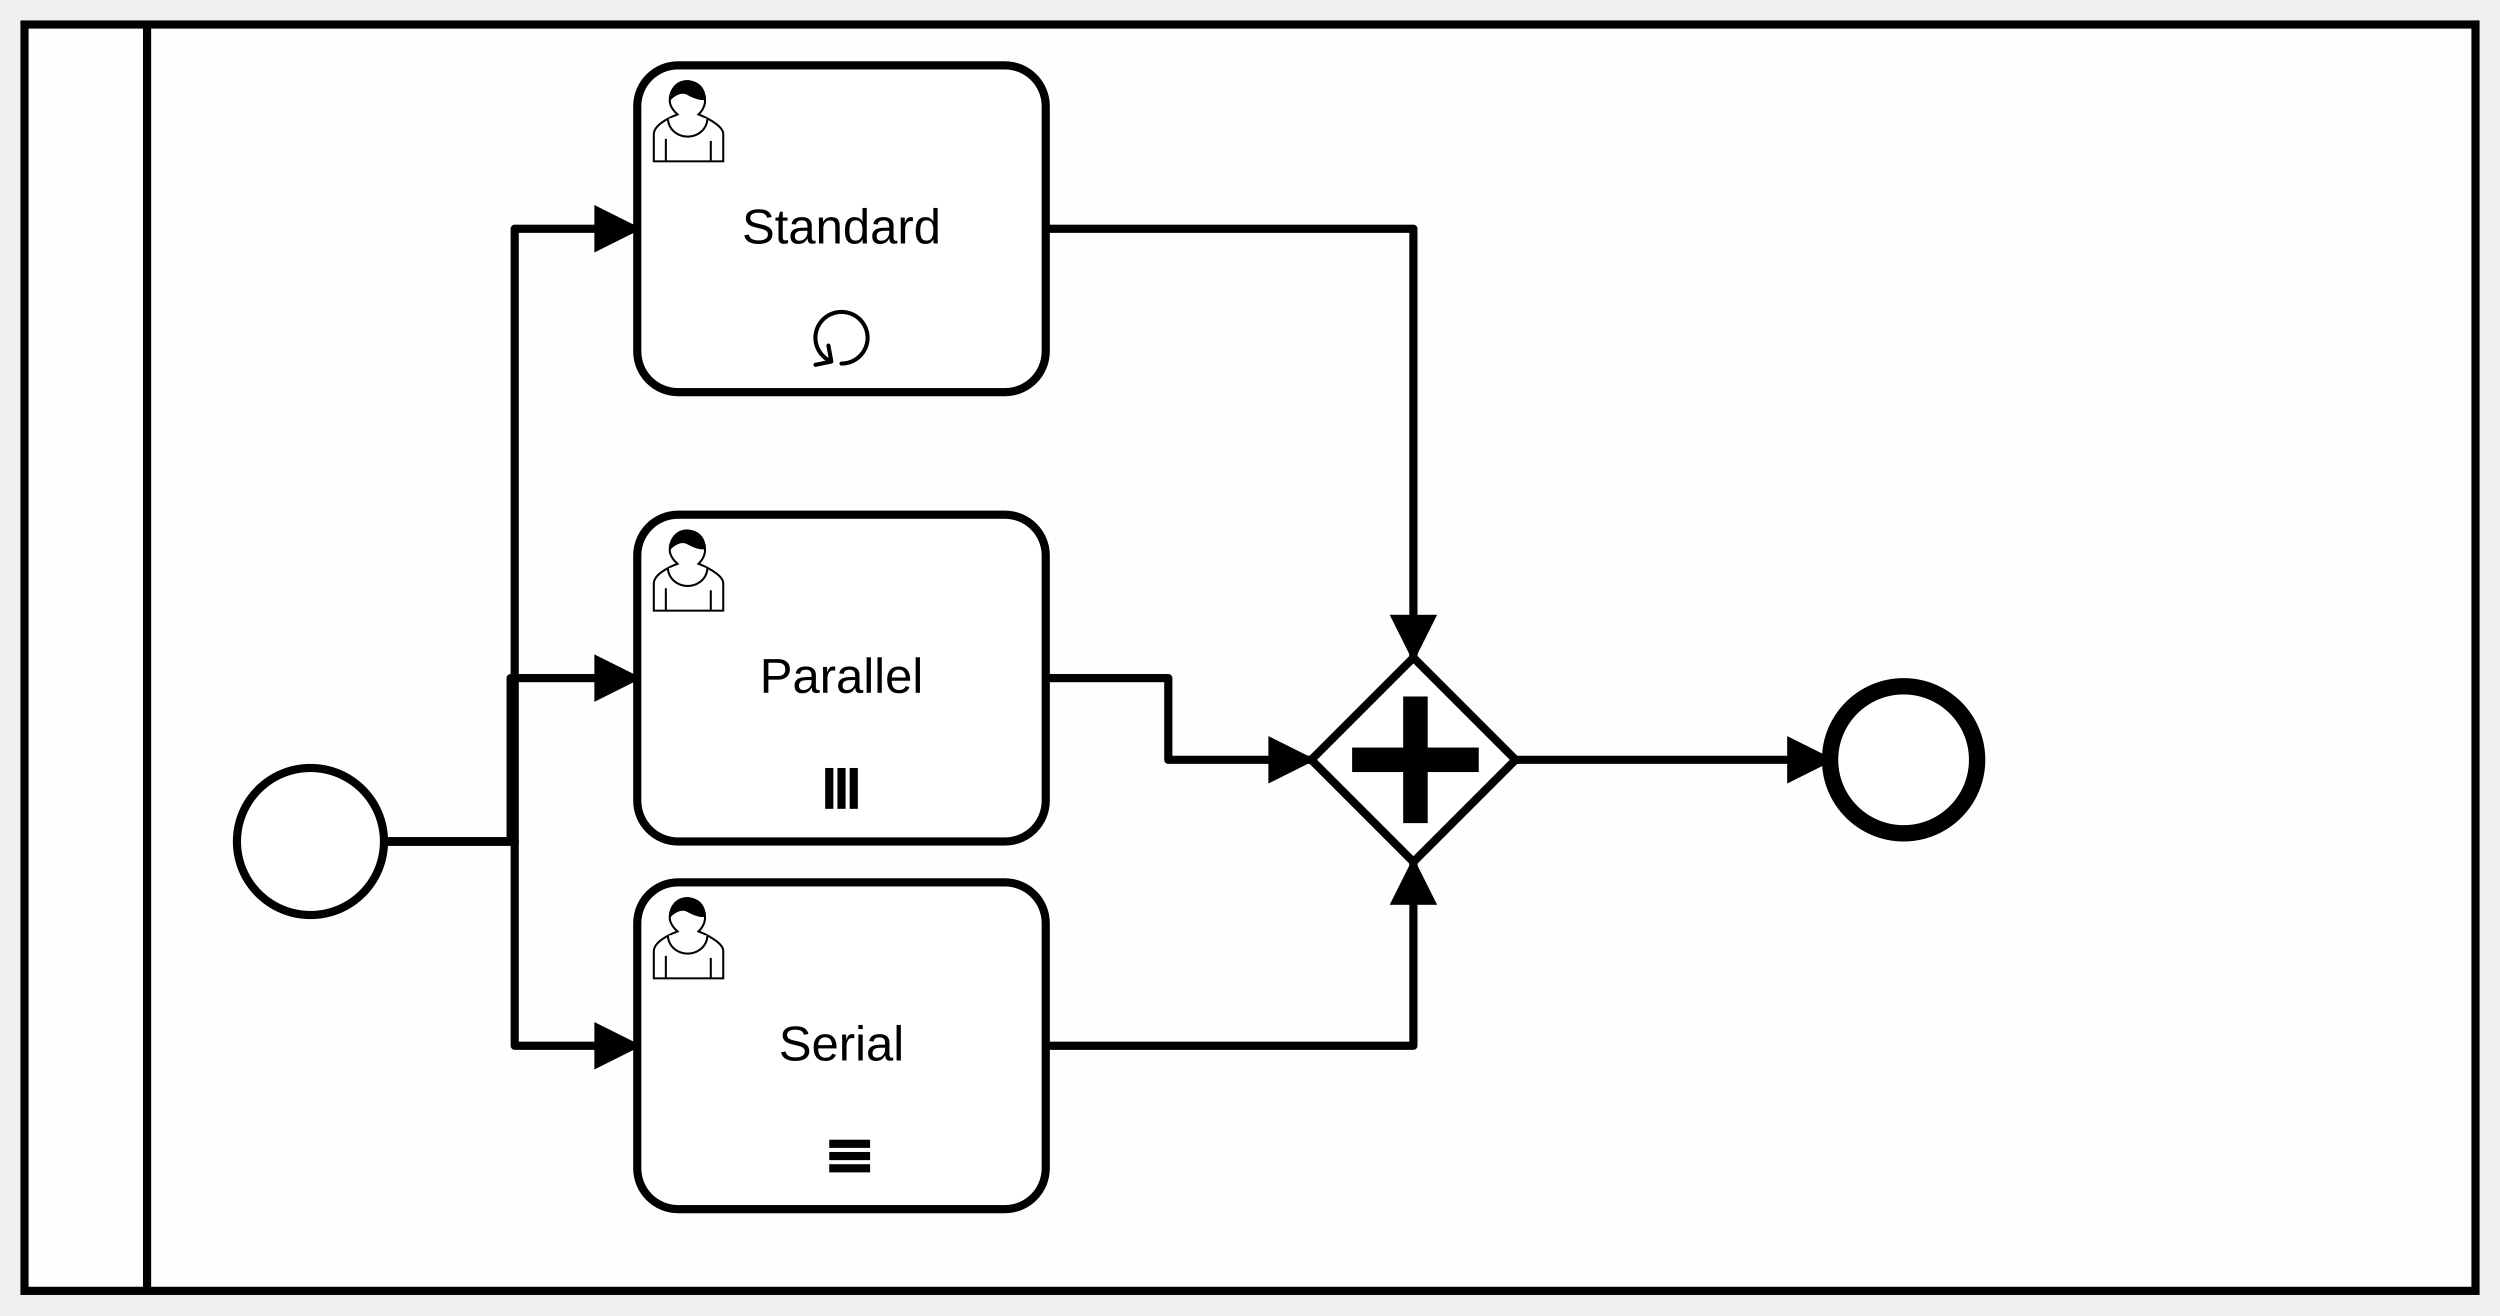
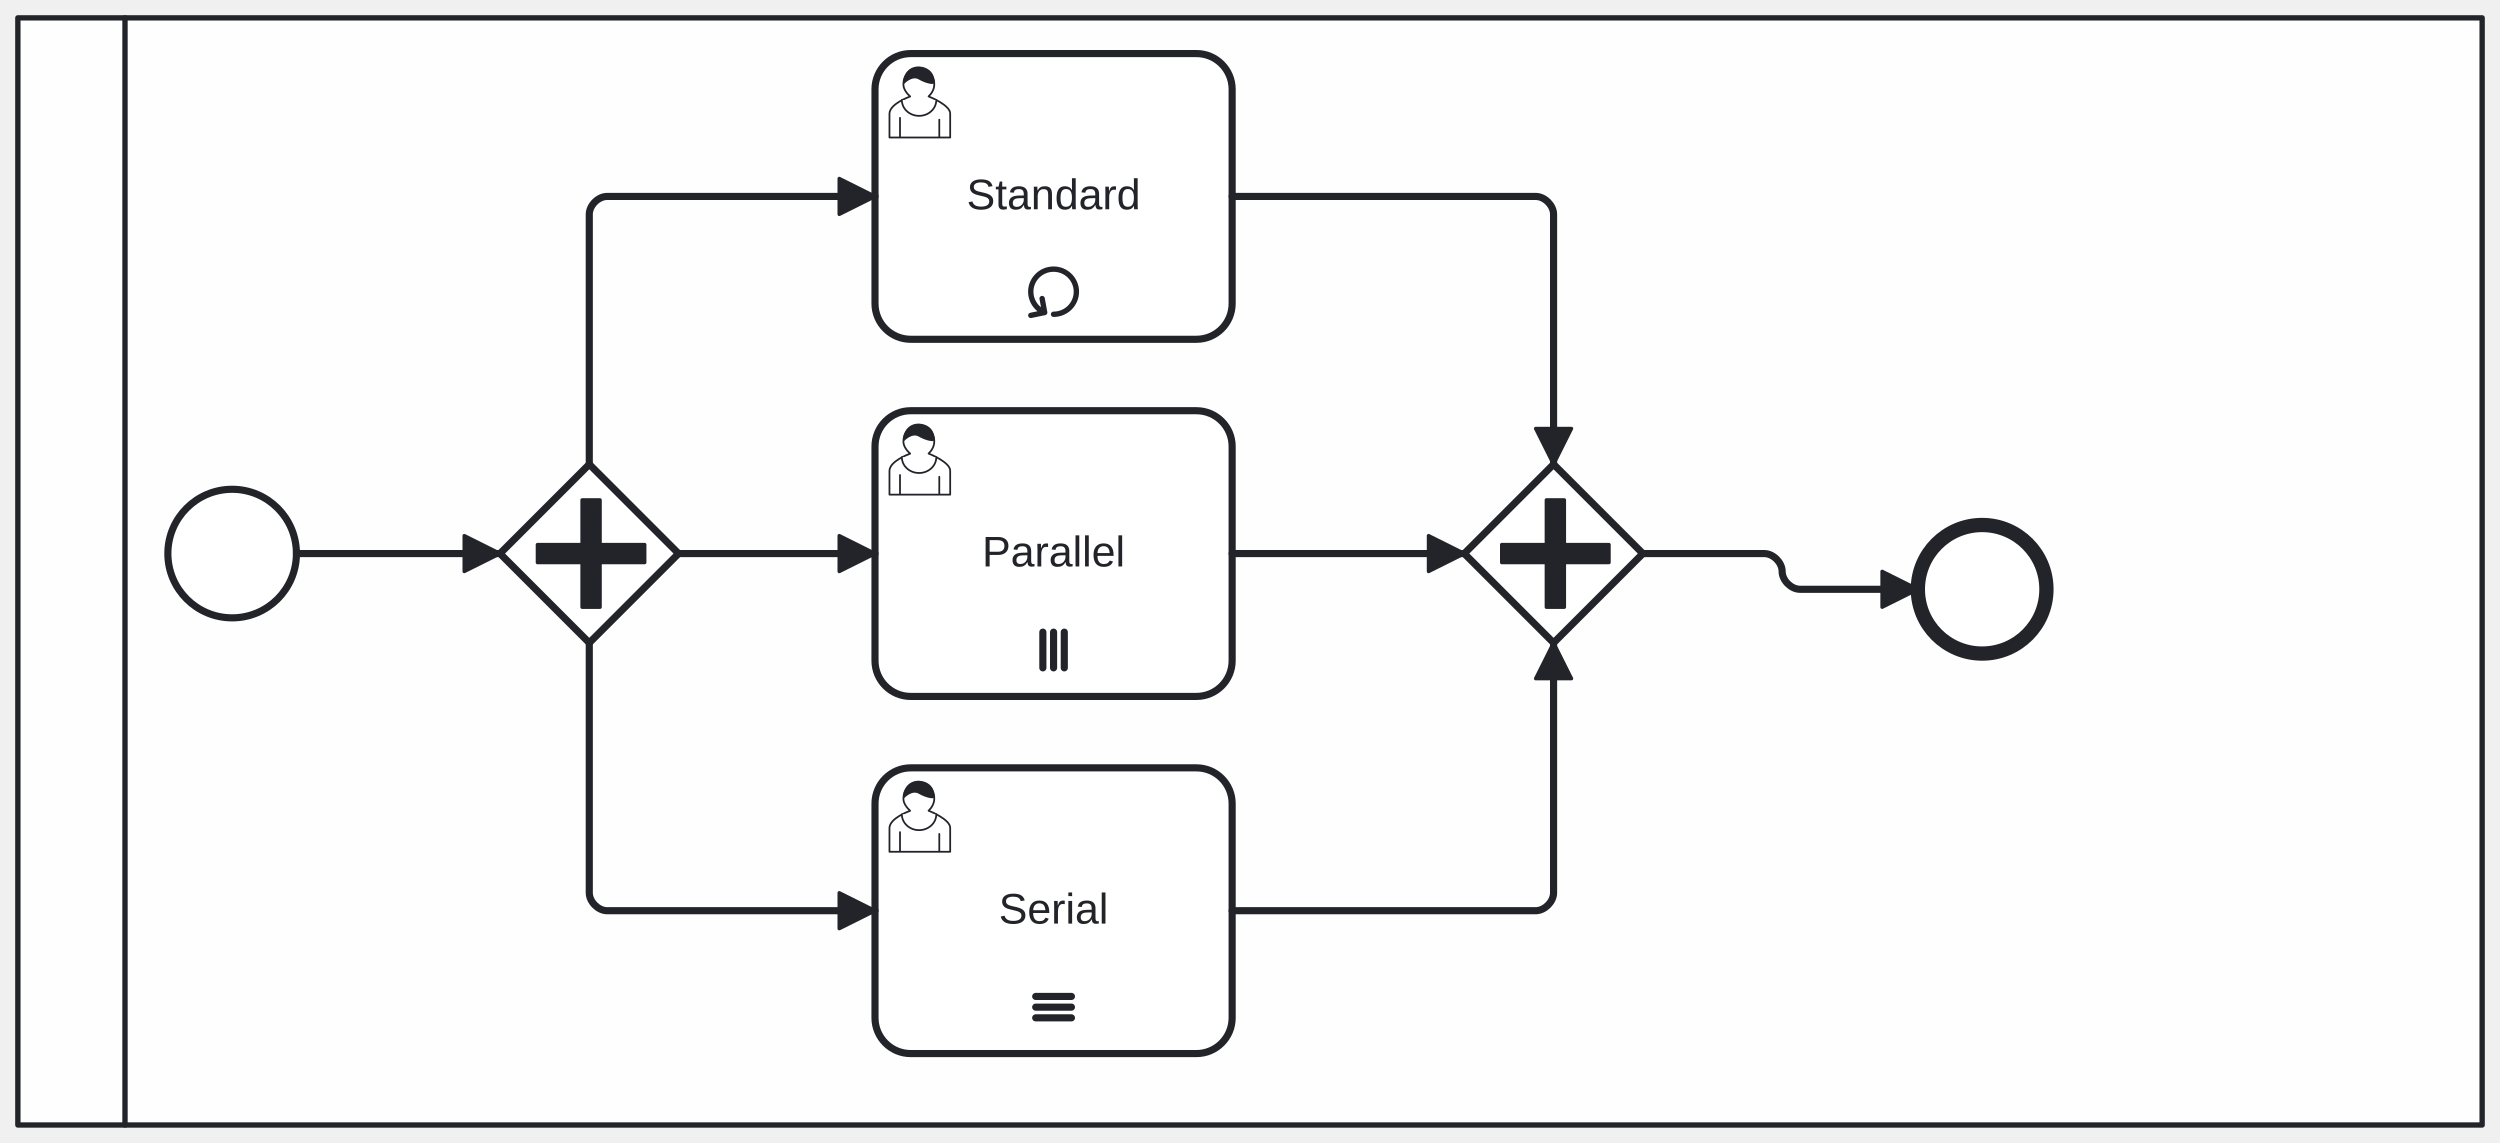
- <svg xmlns="http://www.w3.org/2000/svg" width="612" height="322" viewBox="124 24 612 322" version="1.1">
-   <defs>
-     <marker id="sequenceflow-end-white-black-edwaox4w7xu7iveg2nognqia0" viewBox="0 0 20 20" refX="11" refY="10" markerWidth="10" markerHeight="10" orient="auto">
-       <path d="M 1 5 L 11 10 L 1 15 Z" style="fill: black; stroke-width: 1px; stroke-linecap: round; stroke-dasharray: 10000, 1; stroke: black;" />
-     </marker>
-   </defs>
+ <svg xmlns="http://www.w3.org/2000/svg" width="700" height="320" viewBox="175 45 700 320" version="1.1">
  <g class="djs-group">
-     <g class="djs-element djs-shape" data-element-id="Participant_1o4hr9l" style="display: block;" transform="matrix(1 0 0 1 130 30)">
+     <g class="djs-element djs-shape selected" data-element-id="Participant_1o4hr9l" style="display: block;" transform="matrix(1 0 0 1 180 50)">
      <g class="djs-visual">
-         <rect x="0" y="0" width="600" height="310" rx="0" ry="0" style="stroke: black; stroke-width: 2px; fill: white; fill-opacity: 0.95;" />
-         <polyline points="30,0 30,310 " style="fill: none; stroke: black; stroke-width: 2px;" />
-         <text lineHeight="1.2" class="djs-label" style="font-family: Arial, sans-serif; font-size: 12px; font-weight: normal; fill: black;" transform="matrix(-1.83697e-16 -1 1 -1.83697e-16 0 310)">
+         <rect x="0" y="0" width="690" height="310" rx="0" ry="0" style="stroke-linecap: round; stroke-linejoin: round; stroke: rgb(34, 36, 42); stroke-width: 1.5px; fill: white; fill-opacity: 0.95;" />
+         <path style="fill: none; stroke-linecap: round; stroke-linejoin: round; stroke: rgb(34, 36, 42); stroke-width: 1.5px;" d="M30,0L30,310" />
+         <text lineHeight="1.2" class="djs-label" style="font-family: Arial, sans-serif; font-size: 12px; font-weight: normal; fill: rgb(34, 36, 42);" transform="matrix(-1.83697e-16 -1 1 -1.83697e-16 0 310)">
          <tspan x="155" y="18.6" />
        </text>
      </g>
-       <rect class="djs-hit djs-hit-click-stroke" x="0" y="0" width="600" height="310" style="fill: none; stroke-opacity: 0; stroke: white; stroke-width: 15px;" />
+       <rect x="-5" y="-5" rx="4" width="700" height="320" class="djs-outline" style="fill: none;" />
+       <rect class="djs-hit djs-hit-no-move" x="0" y="0" width="690" height="310" style="fill: none; stroke-opacity: 0; stroke: white; stroke-width: 15px;" />
+       <rect class="djs-hit djs-hit-click-stroke" x="0" y="0" width="690" height="310" style="fill: none; stroke-opacity: 0; stroke: white; stroke-width: 15px;" />
      <rect class="djs-hit djs-hit-all" x="0" y="0" width="30" height="310" style="fill: none; stroke-opacity: 0; stroke: white; stroke-width: 15px;" />
-       <rect x="-6" y="-6" width="612" height="322" class="djs-outline" style="fill: none;" />
    </g>
    <g class="djs-children">
      <g class="djs-group">
-         <g class="djs-element djs-connection" data-element-id="Flow_1ftwo4t" style="display: block;">
-           <g class="djs-visual">
-             <path d="m  380,80L470,80 L470,185 " style="fill: none; stroke-width: 2px; stroke: black; stroke-linejoin: round; marker-end: url('#sequenceflow-end-white-black-edwaox4w7xu7iveg2nognqia0');" />
-           </g>
-           <polyline points="380,80 470,80 470,185 " class="djs-hit djs-hit-stroke" style="fill: none; stroke-opacity: 0; stroke: white; stroke-width: 15px;" />
-           <rect x="374" y="74" width="102" height="117" class="djs-outline" style="fill: none;" />
-         </g>
-       </g>
-       <g class="djs-group">
-         <g class="djs-element djs-connection" data-element-id="Flow_16irvkc" style="display: block;">
-           <g class="djs-visual">
-             <path d="m  218,230L250,230 L250,80 L280,80 " style="fill: none; stroke-width: 2px; stroke: black; stroke-linejoin: round; marker-end: url('#sequenceflow-end-white-black-edwaox4w7xu7iveg2nognqia0');" />
-           </g>
-           <polyline points="218,230 250,230 250,80 280,80 " class="djs-hit djs-hit-stroke" style="fill: none; stroke-opacity: 0; stroke: white; stroke-width: 15px;" />
-           <rect x="212" y="74" width="74" height="162" class="djs-outline" style="fill: none;" />
-         </g>
-       </g>
-       <g class="djs-group">
-         <g class="djs-element djs-connection" data-element-id="Flow_1y9cvzs" style="display: block;">
-           <g class="djs-visual">
-             <path d="m  495,210L572,210 " style="fill: none; stroke-width: 2px; stroke: black; stroke-linejoin: round; marker-end: url('#sequenceflow-end-white-black-edwaox4w7xu7iveg2nognqia0');" />
-           </g>
-           <polyline points="495,210 572,210 " class="djs-hit djs-hit-stroke" style="fill: none; stroke-opacity: 0; stroke: white; stroke-width: 15px;" />
-           <rect x="489" y="204" width="89" height="12" class="djs-outline" style="fill: none;" />
-         </g>
-       </g>
-       <g class="djs-group">
-         <g class="djs-element djs-connection" data-element-id="Flow_0ga9d1i" style="display: block;">
-           <g class="djs-visual">
-             <path d="m  380,280L470,280 L470,235 " style="fill: none; stroke-width: 2px; stroke: black; stroke-linejoin: round; marker-end: url('#sequenceflow-end-white-black-edwaox4w7xu7iveg2nognqia0');" />
-           </g>
-           <polyline points="380,280 470,280 470,235 " class="djs-hit djs-hit-stroke" style="fill: none; stroke-opacity: 0; stroke: white; stroke-width: 15px;" />
-           <rect x="374" y="229" width="102" height="57" class="djs-outline" style="fill: none;" />
-         </g>
-       </g>
-       <g class="djs-group">
-         <g class="djs-element djs-connection" data-element-id="Flow_126d3la" style="display: block;">
-           <g class="djs-visual">
-             <path d="m  380,190L410,190 L410,210 L445,210 " style="fill: none; stroke-width: 2px; stroke: black; stroke-linejoin: round; marker-end: url('#sequenceflow-end-white-black-edwaox4w7xu7iveg2nognqia0');" />
-           </g>
-           <polyline points="380,190 410,190 410,210 445,210 " class="djs-hit djs-hit-stroke" style="fill: none; stroke-opacity: 0; stroke: white; stroke-width: 15px;" />
-           <rect x="374" y="184" width="77" height="32" class="djs-outline" style="fill: none;" />
-         </g>
-       </g>
-       <g class="djs-group">
-         <g class="djs-element djs-connection" data-element-id="Flow_0wjxdo8" style="display: block;">
-           <g class="djs-visual">
-             <path d="m  218,230L250,230 L250,280 L280,280 " style="fill: none; stroke-width: 2px; stroke: black; stroke-linejoin: round; marker-end: url('#sequenceflow-end-white-black-edwaox4w7xu7iveg2nognqia0');" />
-           </g>
-           <polyline points="218,230 250,230 250,280 280,280 " class="djs-hit djs-hit-stroke" style="fill: none; stroke-opacity: 0; stroke: white; stroke-width: 15px;" />
-           <rect x="212" y="224" width="74" height="62" class="djs-outline" style="fill: none;" />
-         </g>
-       </g>
-       <g class="djs-group">
-         <g class="djs-element djs-connection" data-element-id="Flow_14f81o6" style="display: block;">
-           <g class="djs-visual">
-             <path d="m  218,230L249,230 L249,190 L280,190 " style="fill: none; stroke-width: 2px; stroke: black; stroke-linejoin: round; marker-end: url('#sequenceflow-end-white-black-edwaox4w7xu7iveg2nognqia0');" />
-           </g>
-           <polyline points="218,230 249,230 249,190 280,190 " class="djs-hit djs-hit-stroke" style="fill: none; stroke-opacity: 0; stroke: white; stroke-width: 15px;" />
-           <rect x="212" y="184" width="74" height="52" class="djs-outline" style="fill: none;" />
-         </g>
-       </g>
-       <g class="djs-group">
-         <g class="djs-element djs-shape" data-element-id="StartEvent_1" style="display: block;" transform="matrix(1 0 0 1 182 212)">
-           <g class="djs-visual">
-             <circle cx="18" cy="18" r="18" style="stroke: black; stroke-width: 2px; fill: white; fill-opacity: 0.95;" />
-           </g>
-           <rect class="djs-hit djs-hit-all" x="0" y="0" width="36" height="36" style="fill: none; stroke-opacity: 0; stroke: white; stroke-width: 15px;" />
-           <rect x="-6" y="-6" width="48" height="48" class="djs-outline" style="fill: none;" />
-         </g>
-       </g>
-       <g class="djs-group">
-         <g class="djs-element djs-shape" data-element-id="Activity_046mi5n" style="display: block;" transform="matrix(1 0 0 1 280 240)">
-           <g class="djs-visual">
-             <rect x="0" y="0" width="100" height="80" rx="10" ry="10" style="stroke: black; stroke-width: 2px; fill: white; fill-opacity: 0.95;" />
-             <text lineHeight="1.2" class="djs-label" style="font-family: Arial, sans-serif; font-size: 12px; font-weight: normal; fill: black;">
-               <tspan x="34.656" y="43.6">Serial</tspan>
+         <g class="djs-element djs-shape test-passed" data-element-id="Activity_046mi5n" style="display: block;" transform="matrix(1 0 0 1 420 260)">
+           <g class="djs-visual">
+             <rect x="0" y="0" width="100" height="80" rx="10" ry="10" style="stroke-linecap: round; stroke-linejoin: round; stroke: rgb(34, 36, 42); stroke-width: 2px; fill: white; fill-opacity: 0.95;" />
+             <text lineHeight="1.2" class="djs-label" style="font-family: Arial, sans-serif; font-size: 12px; font-weight: normal; fill: rgb(34, 36, 42);">
+               <tspan x="34.66" y="43.6">Serial</tspan>
            </text>
-             <path d="m47,61 m 0,3 l 10,0 m -10,3 l 10,0 m -10,3 l 10,0" data-marker="sequential" style="fill: white; stroke-width: 2px; stroke: black;" />
-             <path d="m 15,12 c 0.909,-0.845 1.594,-2.049 1.594,-3.385 0,-2.554 -1.805,-4.622 -4.357,-4.622 -2.552,0 -4.288,2.068 -4.288,4.622 0,1.348 0.974,2.562 1.896,3.405 -0.529,0.187 -5.669,2.097 -5.794,4.756 v 6.718 h 17 v -6.718 c 0,-2.298 -5.528,-4.595 -6.051,-4.776 zm -8,6 l 0,5.5 m 11,0 l 0,-5" style="fill: white; stroke-width: 0.5px; stroke: black;" />
-             <path d="m 15,12 m 2.162,1.009 c 0,2.447 -2.158,4.431 -4.821,4.431 -2.665,0 -4.822,-1.981 -4.822,-4.431 " style="fill: white; stroke-width: 0.5px; stroke: black;" />
-             <path d="m 15,12 m -6.9,-3.80 c 0,0 2.251,-2.358 4.274,-1.177 2.024,1.181 4.221,1.537 4.124,0.965 -0.098,-0.57 -0.117,-3.791 -4.191,-4.136 -3.575,0.001 -4.208,3.367 -4.207,4.348 z" style="fill: black; stroke-width: 0.5px; stroke: black;" />
+             <path data-marker="sequential" d="m45,61 m 0,3 l 10,0 m -10,3 l 10,0 m -10,3 l 10,0" style="fill: white; stroke-linecap: round; stroke-linejoin: round; stroke: rgb(34, 36, 42); stroke-width: 2px;" />
+             <path d="m 15,12 c 0.909,-0.845 1.594,-2.049 1.594,-3.385 0,-2.554 -1.805,-4.622 -4.357,-4.622 -2.552,0 -4.288,2.068 -4.288,4.622 0,1.348 0.974,2.562 1.896,3.405 -0.529,0.187 -5.669,2.097 -5.794,4.756 v 6.718 h 17 v -6.718 c 0,-2.298 -5.528,-4.595 -6.051,-4.776 zm -8,6 l 0,5.5 m 11,0 l 0,-5" style="fill: white; stroke-linecap: round; stroke-linejoin: round; stroke: rgb(34, 36, 42); stroke-width: 0.5px;" />
+             <path d="m 15,12 m 2.162,1.009 c 0,2.447 -2.158,4.431 -4.821,4.431 -2.665,0 -4.822,-1.981 -4.822,-4.431 " style="fill: white; stroke-linecap: round; stroke-linejoin: round; stroke: rgb(34, 36, 42); stroke-width: 0.5px;" />
+             <path d="m 15,12 m -6.9,-3.80 c 0,0 2.251,-2.358 4.274,-1.177 2.024,1.181 4.221,1.537 4.124,0.965 -0.098,-0.57 -0.117,-3.791 -4.191,-4.136 -3.575,0.001 -4.208,3.367 -4.207,4.348 z" style="fill: rgb(34, 36, 42); stroke-linecap: round; stroke-linejoin: round; stroke: rgb(34, 36, 42); stroke-width: 0.5px;" />
          </g>
          <rect class="djs-hit djs-hit-all" x="0" y="0" width="100" height="80" style="fill: none; stroke-opacity: 0; stroke: white; stroke-width: 15px;" />
-           <rect x="-6" y="-6" width="112" height="92" class="djs-outline" style="fill: none;" />
-         </g>
-       </g>
-       <g class="djs-group">
-         <g class="djs-element djs-shape" data-element-id="Gateway_0x6f6j1" style="display: block;" transform="matrix(1 0 0 1 445 185)">
-           <g class="djs-visual">
-             <polygon points="25,0 50,25 25,50 0,25" style="stroke: black; stroke-width: 2px; fill: white; fill-opacity: 0.95;" />
-             <path d="m 23,10 0,12.5 -12.5,0 0,5 12.5,0 0,12.5 5,0 0,-12.5 12.5,0 0,-5 -12.5,0 0,-12.5 -5,0 z" style="fill: black; stroke-width: 1px; stroke: black;" />
-           </g>
-           <rect class="djs-hit djs-hit-all" x="0" y="0" width="50" height="50" style="fill: none; stroke-opacity: 0; stroke: white; stroke-width: 15px;" />
-           <rect x="-6" y="-6" width="62" height="62" class="djs-outline" style="fill: none;" />
-         </g>
-       </g>
-       <g class="djs-group">
-         <g class="djs-element djs-shape" data-element-id="Event_02zdzdq" style="display: block;" transform="matrix(1 0 0 1 572 192)">
-           <g class="djs-visual">
-             <circle cx="18" cy="18" r="18" style="stroke: black; stroke-width: 4px; fill: white; fill-opacity: 0.95;" />
-           </g>
-           <rect class="djs-hit djs-hit-all" x="0" y="0" width="36" height="36" style="fill: none; stroke-opacity: 0; stroke: white; stroke-width: 15px;" />
-           <rect x="-6" y="-6" width="48" height="48" class="djs-outline" style="fill: none;" />
-         </g>
-       </g>
-       <g class="djs-group">
-         <g class="djs-element djs-shape" data-element-id="Activity_1ifvldg" style="display: block;" transform="matrix(1 0 0 1 280 150)">
-           <g class="djs-visual">
-             <rect x="0" y="0" width="100" height="80" rx="10" ry="10" style="stroke: black; stroke-width: 2px; fill: white; fill-opacity: 0.95;" />
-             <text lineHeight="1.2" class="djs-label" style="font-family: Arial, sans-serif; font-size: 12px; font-weight: normal; fill: black;">
+           <rect x="-5" y="-5" rx="14" width="110" height="90" class="djs-outline" style="fill: none;" />
+         </g>
+       </g>
+       <g class="djs-group">
+         <g class="djs-element djs-shape test-passed" data-element-id="Activity_0mkzuuo" style="display: block;" transform="matrix(1 0 0 1 420 60)">
+           <g class="djs-visual">
+             <rect x="0" y="0" width="100" height="80" rx="10" ry="10" style="stroke-linecap: round; stroke-linejoin: round; stroke: rgb(34, 36, 42); stroke-width: 2px; fill: white; fill-opacity: 0.95;" />
+             <text lineHeight="1.2" class="djs-label" style="font-family: Arial, sans-serif; font-size: 12px; font-weight: normal; fill: rgb(34, 36, 42);">
+               <tspan x="25.648" y="43.6">Standard</tspan>
+             </text>
+             <path data-marker="loop" d="m 50,73 c 3.527,0 6.386,-2.83 6.386,-6.321 0,-3.491 -2.859,-6.321 -6.386,-6.321 -3.527,0 -6.386,2.83 -6.386,6.321 0,1.745 0.715,3.326 1.87,4.469 0.578,0.572 1.266,1.035 2.03,1.355 l -0.718,-3.91 m 0.718,3.91 -3.885,0.803" style="fill: none; stroke-linecap: round; stroke-linejoin: round; stroke: rgb(34, 36, 42); stroke-width: 1.5px; stroke-miterlimit: 0.5;" />
+             <path d="m 15,12 c 0.909,-0.845 1.594,-2.049 1.594,-3.385 0,-2.554 -1.805,-4.622 -4.357,-4.622 -2.552,0 -4.288,2.068 -4.288,4.622 0,1.348 0.974,2.562 1.896,3.405 -0.529,0.187 -5.669,2.097 -5.794,4.756 v 6.718 h 17 v -6.718 c 0,-2.298 -5.528,-4.595 -6.051,-4.776 zm -8,6 l 0,5.5 m 11,0 l 0,-5" style="fill: white; stroke-linecap: round; stroke-linejoin: round; stroke: rgb(34, 36, 42); stroke-width: 0.5px;" />
+             <path d="m 15,12 m 2.162,1.009 c 0,2.447 -2.158,4.431 -4.821,4.431 -2.665,0 -4.822,-1.981 -4.822,-4.431 " style="fill: white; stroke-linecap: round; stroke-linejoin: round; stroke: rgb(34, 36, 42); stroke-width: 0.5px;" />
+             <path d="m 15,12 m -6.9,-3.80 c 0,0 2.251,-2.358 4.274,-1.177 2.024,1.181 4.221,1.537 4.124,0.965 -0.098,-0.57 -0.117,-3.791 -4.191,-4.136 -3.575,0.001 -4.208,3.367 -4.207,4.348 z" style="fill: rgb(34, 36, 42); stroke-linecap: round; stroke-linejoin: round; stroke: rgb(34, 36, 42); stroke-width: 0.5px;" />
+           </g>
+           <rect class="djs-hit djs-hit-all" x="0" y="0" width="100" height="80" style="fill: none; stroke-opacity: 0; stroke: white; stroke-width: 15px;" />
+           <rect x="-5" y="-5" rx="14" width="110" height="90" class="djs-outline" style="fill: none;" />
+         </g>
+       </g>
+       <g class="djs-group">
+         <g class="djs-element djs-shape test-passed" data-element-id="Activity_1ifvldg" style="display: block;" transform="matrix(1 0 0 1 420 160)">
+           <g class="djs-visual">
+             <rect x="0" y="0" width="100" height="80" rx="10" ry="10" style="stroke-linecap: round; stroke-linejoin: round; stroke: rgb(34, 36, 42); stroke-width: 2px; fill: white; fill-opacity: 0.95;" />
+             <text lineHeight="1.2" class="djs-label" style="font-family: Arial, sans-serif; font-size: 12px; font-weight: normal; fill: rgb(34, 36, 42);">
              <tspan x="29.99" y="43.6">Parallel</tspan>
            </text>
-             <path d="m44,60 m 3,2 l 0,10 m 3,-10 l 0,10 m 3,-10 l 0,10" data-marker="parallel" style="fill: white; stroke-width: 2px; stroke: black;" />
-             <path d="m 15,12 c 0.909,-0.845 1.594,-2.049 1.594,-3.385 0,-2.554 -1.805,-4.622 -4.357,-4.622 -2.552,0 -4.288,2.068 -4.288,4.622 0,1.348 0.974,2.562 1.896,3.405 -0.529,0.187 -5.669,2.097 -5.794,4.756 v 6.718 h 17 v -6.718 c 0,-2.298 -5.528,-4.595 -6.051,-4.776 zm -8,6 l 0,5.5 m 11,0 l 0,-5" style="fill: white; stroke-width: 0.5px; stroke: black;" />
-             <path d="m 15,12 m 2.162,1.009 c 0,2.447 -2.158,4.431 -4.821,4.431 -2.665,0 -4.822,-1.981 -4.822,-4.431 " style="fill: white; stroke-width: 0.5px; stroke: black;" />
-             <path d="m 15,12 m -6.9,-3.80 c 0,0 2.251,-2.358 4.274,-1.177 2.024,1.181 4.221,1.537 4.124,0.965 -0.098,-0.57 -0.117,-3.791 -4.191,-4.136 -3.575,0.001 -4.208,3.367 -4.207,4.348 z" style="fill: black; stroke-width: 0.5px; stroke: black;" />
+             <path data-marker="parallel" d="m44,60 m 3,2 l 0,10 m 3,-10 l 0,10 m 3,-10 l 0,10" style="fill: white; stroke-linecap: round; stroke-linejoin: round; stroke: rgb(34, 36, 42); stroke-width: 2px;" />
+             <path d="m 15,12 c 0.909,-0.845 1.594,-2.049 1.594,-3.385 0,-2.554 -1.805,-4.622 -4.357,-4.622 -2.552,0 -4.288,2.068 -4.288,4.622 0,1.348 0.974,2.562 1.896,3.405 -0.529,0.187 -5.669,2.097 -5.794,4.756 v 6.718 h 17 v -6.718 c 0,-2.298 -5.528,-4.595 -6.051,-4.776 zm -8,6 l 0,5.5 m 11,0 l 0,-5" style="fill: white; stroke-linecap: round; stroke-linejoin: round; stroke: rgb(34, 36, 42); stroke-width: 0.5px;" />
+             <path d="m 15,12 m 2.162,1.009 c 0,2.447 -2.158,4.431 -4.821,4.431 -2.665,0 -4.822,-1.981 -4.822,-4.431 " style="fill: white; stroke-linecap: round; stroke-linejoin: round; stroke: rgb(34, 36, 42); stroke-width: 0.5px;" />
+             <path d="m 15,12 m -6.9,-3.80 c 0,0 2.251,-2.358 4.274,-1.177 2.024,1.181 4.221,1.537 4.124,0.965 -0.098,-0.57 -0.117,-3.791 -4.191,-4.136 -3.575,0.001 -4.208,3.367 -4.207,4.348 z" style="fill: rgb(34, 36, 42); stroke-linecap: round; stroke-linejoin: round; stroke: rgb(34, 36, 42); stroke-width: 0.5px;" />
          </g>
          <rect class="djs-hit djs-hit-all" x="0" y="0" width="100" height="80" style="fill: none; stroke-opacity: 0; stroke: white; stroke-width: 15px;" />
-           <rect x="-6" y="-6" width="112" height="92" class="djs-outline" style="fill: none;" />
-         </g>
-       </g>
-       <g class="djs-group">
-         <g class="djs-element djs-shape" data-element-id="Activity_0mkzuuo" style="display: block;" transform="matrix(1 0 0 1 280 40)">
-           <g class="djs-visual">
-             <rect x="0" y="0" width="100" height="80" rx="10" ry="10" style="stroke: black; stroke-width: 2px; fill: white; fill-opacity: 0.95;" />
-             <text lineHeight="1.2" class="djs-label" style="font-family: Arial, sans-serif; font-size: 12px; font-weight: normal; fill: black;">
-               <tspan x="25.646" y="43.6">Standard</tspan>
-             </text>
-             <path d="m 50,73 c 3.527,0 6.386,-2.83 6.386,-6.321 0,-3.491 -2.859,-6.321 -6.386,-6.321 -3.527,0 -6.386,2.83 -6.386,6.321 0,1.745 0.715,3.326 1.87,4.469 0.578,0.572 1.266,1.035 2.03,1.355 l -0.718,-3.91 m 0.718,3.91 -3.885,0.803" data-marker="loop" style="fill: white; stroke-width: 1px; stroke: black; stroke-linecap: round; stroke-miterlimit: 0.5;" />
-             <path d="m 15,12 c 0.909,-0.845 1.594,-2.049 1.594,-3.385 0,-2.554 -1.805,-4.622 -4.357,-4.622 -2.552,0 -4.288,2.068 -4.288,4.622 0,1.348 0.974,2.562 1.896,3.405 -0.529,0.187 -5.669,2.097 -5.794,4.756 v 6.718 h 17 v -6.718 c 0,-2.298 -5.528,-4.595 -6.051,-4.776 zm -8,6 l 0,5.5 m 11,0 l 0,-5" style="fill: white; stroke-width: 0.5px; stroke: black;" />
-             <path d="m 15,12 m 2.162,1.009 c 0,2.447 -2.158,4.431 -4.821,4.431 -2.665,0 -4.822,-1.981 -4.822,-4.431 " style="fill: white; stroke-width: 0.5px; stroke: black;" />
-             <path d="m 15,12 m -6.9,-3.80 c 0,0 2.251,-2.358 4.274,-1.177 2.024,1.181 4.221,1.537 4.124,0.965 -0.098,-0.57 -0.117,-3.791 -4.191,-4.136 -3.575,0.001 -4.208,3.367 -4.207,4.348 z" style="fill: black; stroke-width: 0.5px; stroke: black;" />
-           </g>
-           <rect class="djs-hit djs-hit-all" x="0" y="0" width="100" height="80" style="fill: none; stroke-opacity: 0; stroke: white; stroke-width: 15px;" />
-           <rect x="-6" y="-6" width="112" height="92" class="djs-outline" style="fill: none;" />
+           <rect x="-5" y="-5" rx="14" width="110" height="90" class="djs-outline" style="fill: none;" />
+         </g>
+       </g>
+       <g class="djs-group">
+         <g class="djs-element djs-shape test-passed" data-element-id="Gateway_0bmvpa6" style="display: block;" transform="matrix(1 0 0 1 315 175)">
+           <g class="djs-visual">
+             <polygon points="25,0 50,25 25,50 0,25" style="stroke-linecap: round; stroke-linejoin: round; stroke: rgb(34, 36, 42); stroke-width: 2px; fill: white; fill-opacity: 0.95;" />
+             <path d="m 23,10 0,12.5 -12.5,0 0,5 12.5,0 0,12.5 5,0 0,-12.5 12.5,0 0,-5 -12.5,0 0,-12.5 -5,0 z" style="fill: rgb(34, 36, 42); stroke-linecap: round; stroke-linejoin: round; stroke: rgb(34, 36, 42); stroke-width: 1px;" />
+           </g>
+           <rect class="djs-hit djs-hit-all" x="0" y="0" width="50" height="50" style="fill: none; stroke-opacity: 0; stroke: white; stroke-width: 15px;" />
+           <rect x="2" y="2" rx="4" width="46" height="46" class="djs-outline" style="transform-box: fill-box; transform: rotate(45deg); transform-origin: center center; fill: none;" />
+         </g>
+       </g>
+       <g class="djs-group">
+         <g class="djs-element djs-shape test-passed" data-element-id="StartEvent_1" style="display: block;" transform="matrix(1 0 0 1 222 182)">
+           <g class="djs-visual">
+             <circle cx="18" cy="18" r="18" style="stroke-linecap: round; stroke-linejoin: round; stroke: rgb(34, 36, 42); stroke-width: 2px; fill: white; fill-opacity: 0.95;" />
+           </g>
+           <rect class="djs-hit djs-hit-all" x="0" y="0" width="36" height="36" style="fill: none; stroke-opacity: 0; stroke: white; stroke-width: 15px;" />
+           <circle cx="18" cy="18" r="23" class="djs-outline" style="fill: none;" />
+         </g>
+       </g>
+       <g class="djs-group">
+         <g class="djs-element djs-shape test-passed" data-element-id="Event_02zdzdq" style="display: block;" transform="matrix(1 0 0 1 712 192)">
+           <g class="djs-visual">
+             <circle cx="18" cy="18" r="18" style="stroke-linecap: round; stroke-linejoin: round; stroke: rgb(34, 36, 42); stroke-width: 4px; fill: white; fill-opacity: 0.95;" />
+           </g>
+           <rect class="djs-hit djs-hit-all" x="0" y="0" width="36" height="36" style="fill: none; stroke-opacity: 0; stroke: white; stroke-width: 15px;" />
+           <circle cx="18" cy="18" r="24" class="djs-outline" style="fill: none;" />
+         </g>
+       </g>
+       <g class="djs-group">
+         <g class="djs-element djs-shape test-passed" data-element-id="Gateway_0x6f6j1" style="display: block;" transform="matrix(1 0 0 1 585 175)">
+           <g class="djs-visual">
+             <polygon points="25,0 50,25 25,50 0,25" style="stroke-linecap: round; stroke-linejoin: round; stroke: rgb(34, 36, 42); stroke-width: 2px; fill: white; fill-opacity: 0.95;" />
+             <path d="m 23,10 0,12.5 -12.5,0 0,5 12.5,0 0,12.5 5,0 0,-12.5 12.5,0 0,-5 -12.5,0 0,-12.5 -5,0 z" style="fill: rgb(34, 36, 42); stroke-linecap: round; stroke-linejoin: round; stroke: rgb(34, 36, 42); stroke-width: 1px;" />
+           </g>
+           <rect class="djs-hit djs-hit-all" x="0" y="0" width="50" height="50" style="fill: none; stroke-opacity: 0; stroke: white; stroke-width: 15px;" />
+           <rect x="2" y="2" rx="4" width="46" height="46" class="djs-outline" style="transform-box: fill-box; transform: rotate(45deg); transform-origin: center center; fill: none;" />
+         </g>
+       </g>
+       <g class="djs-group">
+         <g class="djs-element djs-connection test-passed" data-element-id="Flow_14f81o6" style="display: block;">
+           <g class="djs-visual">
+             <defs>
+               <marker id="marker-bt8ws0rvu47oyj8arz4iyzr5h" viewBox="0 0 20 20" refX="11" refY="10" markerWidth="10" markerHeight="10" orient="auto">
+                 <path d="M 1 5 L 11 10 L 1 15 Z" style="stroke-linecap: round; stroke-linejoin: round; stroke: rgb(34, 36, 42); stroke-width: 1px; fill: rgb(34, 36, 42);" />
+               </marker>
+             </defs>
+             <path data-corner-radius="5" style="fill: none; stroke-linecap: round; stroke-linejoin: round; stroke: rgb(34, 36, 42); stroke-width: 2px; marker-end: url('#marker-bt8ws0rvu47oyj8arz4iyzr5h');" d="M258,200L315,200" />
+           </g>
+           <path d="M258,200L315,200" class="djs-hit djs-hit-stroke" style="fill: none; stroke-opacity: 0; stroke: white; stroke-width: 15px;" />
+           <rect x="253" y="195" rx="4" width="67" height="10" class="djs-outline" style="fill: none;" />
+         </g>
+       </g>
+       <g class="djs-group">
+         <g class="djs-element djs-connection test-passed" data-element-id="Flow_05b5c24" style="display: block;">
+           <g class="djs-visual">
+             <defs>
+               <marker id="marker-bm1d694mhoohfp60qaipqj28g" viewBox="0 0 20 20" refX="11" refY="10" markerWidth="10" markerHeight="10" orient="auto">
+                 <path d="M 1 5 L 11 10 L 1 15 Z" style="stroke-linecap: round; stroke-linejoin: round; stroke: rgb(34, 36, 42); stroke-width: 1px; fill: rgb(34, 36, 42);" />
+               </marker>
+             </defs>
+             <path data-corner-radius="5" style="fill: none; stroke-linecap: round; stroke-linejoin: round; stroke: rgb(34, 36, 42); stroke-width: 2px; marker-end: url('#marker-bm1d694mhoohfp60qaipqj28g');" d="M340,175L340,105C340,102.5,342.5,100,345,100L420,100" />
+           </g>
+           <path d="M340,175L340,100L420,100" class="djs-hit djs-hit-stroke" style="fill: none; stroke-opacity: 0; stroke: white; stroke-width: 15px;" />
+           <rect x="335" y="95" rx="4" width="90" height="85" class="djs-outline" style="fill: none;" />
+         </g>
+       </g>
+       <g class="djs-group">
+         <g class="djs-element djs-connection test-passed" data-element-id="Flow_0ga9d1i" style="display: block;">
+           <g class="djs-visual">
+             <defs>
+               <marker id="marker-etushm8cmdqtlv1r55gslsx7n" viewBox="0 0 20 20" refX="11" refY="10" markerWidth="10" markerHeight="10" orient="auto">
+                 <path d="M 1 5 L 11 10 L 1 15 Z" style="stroke-linecap: round; stroke-linejoin: round; stroke: rgb(34, 36, 42); stroke-width: 1px; fill: rgb(34, 36, 42);" />
+               </marker>
+             </defs>
+             <path data-corner-radius="5" style="fill: none; stroke-linecap: round; stroke-linejoin: round; stroke: rgb(34, 36, 42); stroke-width: 2px; marker-end: url('#marker-etushm8cmdqtlv1r55gslsx7n');" d="M520,300L605,300C607.5,300,610,297.5,610,295L610,225" />
+           </g>
+           <path d="M520,300L610,300L610,225" class="djs-hit djs-hit-stroke" style="fill: none; stroke-opacity: 0; stroke: white; stroke-width: 15px;" />
+           <rect x="515" y="220" rx="4" width="100" height="85" class="djs-outline" style="fill: none;" />
+         </g>
+       </g>
+       <g class="djs-group">
+         <g class="djs-element djs-connection test-passed" data-element-id="Flow_126d3la" style="display: block;">
+           <g class="djs-visual">
+             <defs>
+               <marker id="marker-3quuhix6syn856villjs3sonm" viewBox="0 0 20 20" refX="11" refY="10" markerWidth="10" markerHeight="10" orient="auto">
+                 <path d="M 1 5 L 11 10 L 1 15 Z" style="stroke-linecap: round; stroke-linejoin: round; stroke: rgb(34, 36, 42); stroke-width: 1px; fill: rgb(34, 36, 42);" />
+               </marker>
+             </defs>
+             <path data-corner-radius="5" style="fill: none; stroke-linecap: round; stroke-linejoin: round; stroke: rgb(34, 36, 42); stroke-width: 2px; marker-end: url('#marker-3quuhix6syn856villjs3sonm');" d="M520,200L585,200" />
+           </g>
+           <path d="M520,200L585,200" class="djs-hit djs-hit-stroke" style="fill: none; stroke-opacity: 0; stroke: white; stroke-width: 15px;" />
+           <rect x="515" y="195" rx="4" width="75" height="10" class="djs-outline" style="fill: none;" />
+         </g>
+       </g>
+       <g class="djs-group">
+         <g class="djs-element djs-connection test-passed" data-element-id="Flow_1ftwo4t" style="display: block;">
+           <g class="djs-visual">
+             <defs>
+               <marker id="marker-8thk5iiox1bdcf2e3yjlx0kbh" viewBox="0 0 20 20" refX="11" refY="10" markerWidth="10" markerHeight="10" orient="auto">
+                 <path d="M 1 5 L 11 10 L 1 15 Z" style="stroke-linecap: round; stroke-linejoin: round; stroke: rgb(34, 36, 42); stroke-width: 1px; fill: rgb(34, 36, 42);" />
+               </marker>
+             </defs>
+             <path data-corner-radius="5" style="fill: none; stroke-linecap: round; stroke-linejoin: round; stroke: rgb(34, 36, 42); stroke-width: 2px; marker-end: url('#marker-8thk5iiox1bdcf2e3yjlx0kbh');" d="M520,100L605,100C607.5,100,610,102.5,610,105L610,175" />
+           </g>
+           <path d="M520,100L610,100L610,175" class="djs-hit djs-hit-stroke" style="fill: none; stroke-opacity: 0; stroke: white; stroke-width: 15px;" />
+           <rect x="515" y="95" rx="4" width="100" height="85" class="djs-outline" style="fill: none;" />
+         </g>
+       </g>
+       <g class="djs-group">
+         <g class="djs-element djs-connection test-passed" data-element-id="Flow_1y9cvzs" style="display: block;">
+           <g class="djs-visual">
+             <defs>
+               <marker id="marker-apwaj9q0ae0q9yf3c4ebc16rb" viewBox="0 0 20 20" refX="11" refY="10" markerWidth="10" markerHeight="10" orient="auto">
+                 <path d="M 1 5 L 11 10 L 1 15 Z" style="stroke-linecap: round; stroke-linejoin: round; stroke: rgb(34, 36, 42); stroke-width: 1px; fill: rgb(34, 36, 42);" />
+               </marker>
+             </defs>
+             <path data-corner-radius="5" style="fill: none; stroke-linecap: round; stroke-linejoin: round; stroke: rgb(34, 36, 42); stroke-width: 2px; marker-end: url('#marker-apwaj9q0ae0q9yf3c4ebc16rb');" d="M635,200L669,200C671.5,200,674,202.5,674,205L674,205C674,207.5,676.5,210,679,210L712,210" />
+           </g>
+           <path d="M635,200L674,200L674,210L712,210" class="djs-hit djs-hit-stroke" style="fill: none; stroke-opacity: 0; stroke: white; stroke-width: 15px;" />
+           <rect x="630" y="195" rx="4" width="87" height="20" class="djs-outline" style="fill: none;" />
+         </g>
+       </g>
+       <g class="djs-group">
+         <g class="djs-element djs-connection test-passed" data-element-id="Flow_1qmj85a" style="display: block;">
+           <g class="djs-visual">
+             <defs>
+               <marker id="marker-6b0rtposac9ndr595n3o8aget" viewBox="0 0 20 20" refX="11" refY="10" markerWidth="10" markerHeight="10" orient="auto">
+                 <path d="M 1 5 L 11 10 L 1 15 Z" style="stroke-linecap: round; stroke-linejoin: round; stroke: rgb(34, 36, 42); stroke-width: 1px; fill: rgb(34, 36, 42);" />
+               </marker>
+             </defs>
+             <path data-corner-radius="5" style="fill: none; stroke-linecap: round; stroke-linejoin: round; stroke: rgb(34, 36, 42); stroke-width: 2px; marker-end: url('#marker-6b0rtposac9ndr595n3o8aget');" d="M365,200L420,200" />
+           </g>
+           <path d="M365,200L420,200" class="djs-hit djs-hit-stroke" style="fill: none; stroke-opacity: 0; stroke: white; stroke-width: 15px;" />
+           <rect x="360" y="195" rx="4" width="65" height="10" class="djs-outline" style="fill: none;" />
+         </g>
+       </g>
+       <g class="djs-group">
+         <g class="djs-element djs-connection test-passed" data-element-id="Flow_0q71nzc" style="display: block;">
+           <g class="djs-visual">
+             <defs>
+               <marker id="marker-7q9qc41zu8lfvoc732negi37w" viewBox="0 0 20 20" refX="11" refY="10" markerWidth="10" markerHeight="10" orient="auto">
+                 <path d="M 1 5 L 11 10 L 1 15 Z" style="stroke-linecap: round; stroke-linejoin: round; stroke: rgb(34, 36, 42); stroke-width: 1px; fill: rgb(34, 36, 42);" />
+               </marker>
+             </defs>
+             <path data-corner-radius="5" style="fill: none; stroke-linecap: round; stroke-linejoin: round; stroke: rgb(34, 36, 42); stroke-width: 2px; marker-end: url('#marker-7q9qc41zu8lfvoc732negi37w');" d="M340,225L340,295C340,297.5,342.5,300,345,300L420,300" />
+           </g>
+           <path d="M340,225L340,300L420,300" class="djs-hit djs-hit-stroke" style="fill: none; stroke-opacity: 0; stroke: white; stroke-width: 15px;" />
+           <rect x="335" y="220" rx="4" width="90" height="85" class="djs-outline" style="fill: none;" />
        </g>
      </g>
    </g>
  </g>
</svg>
